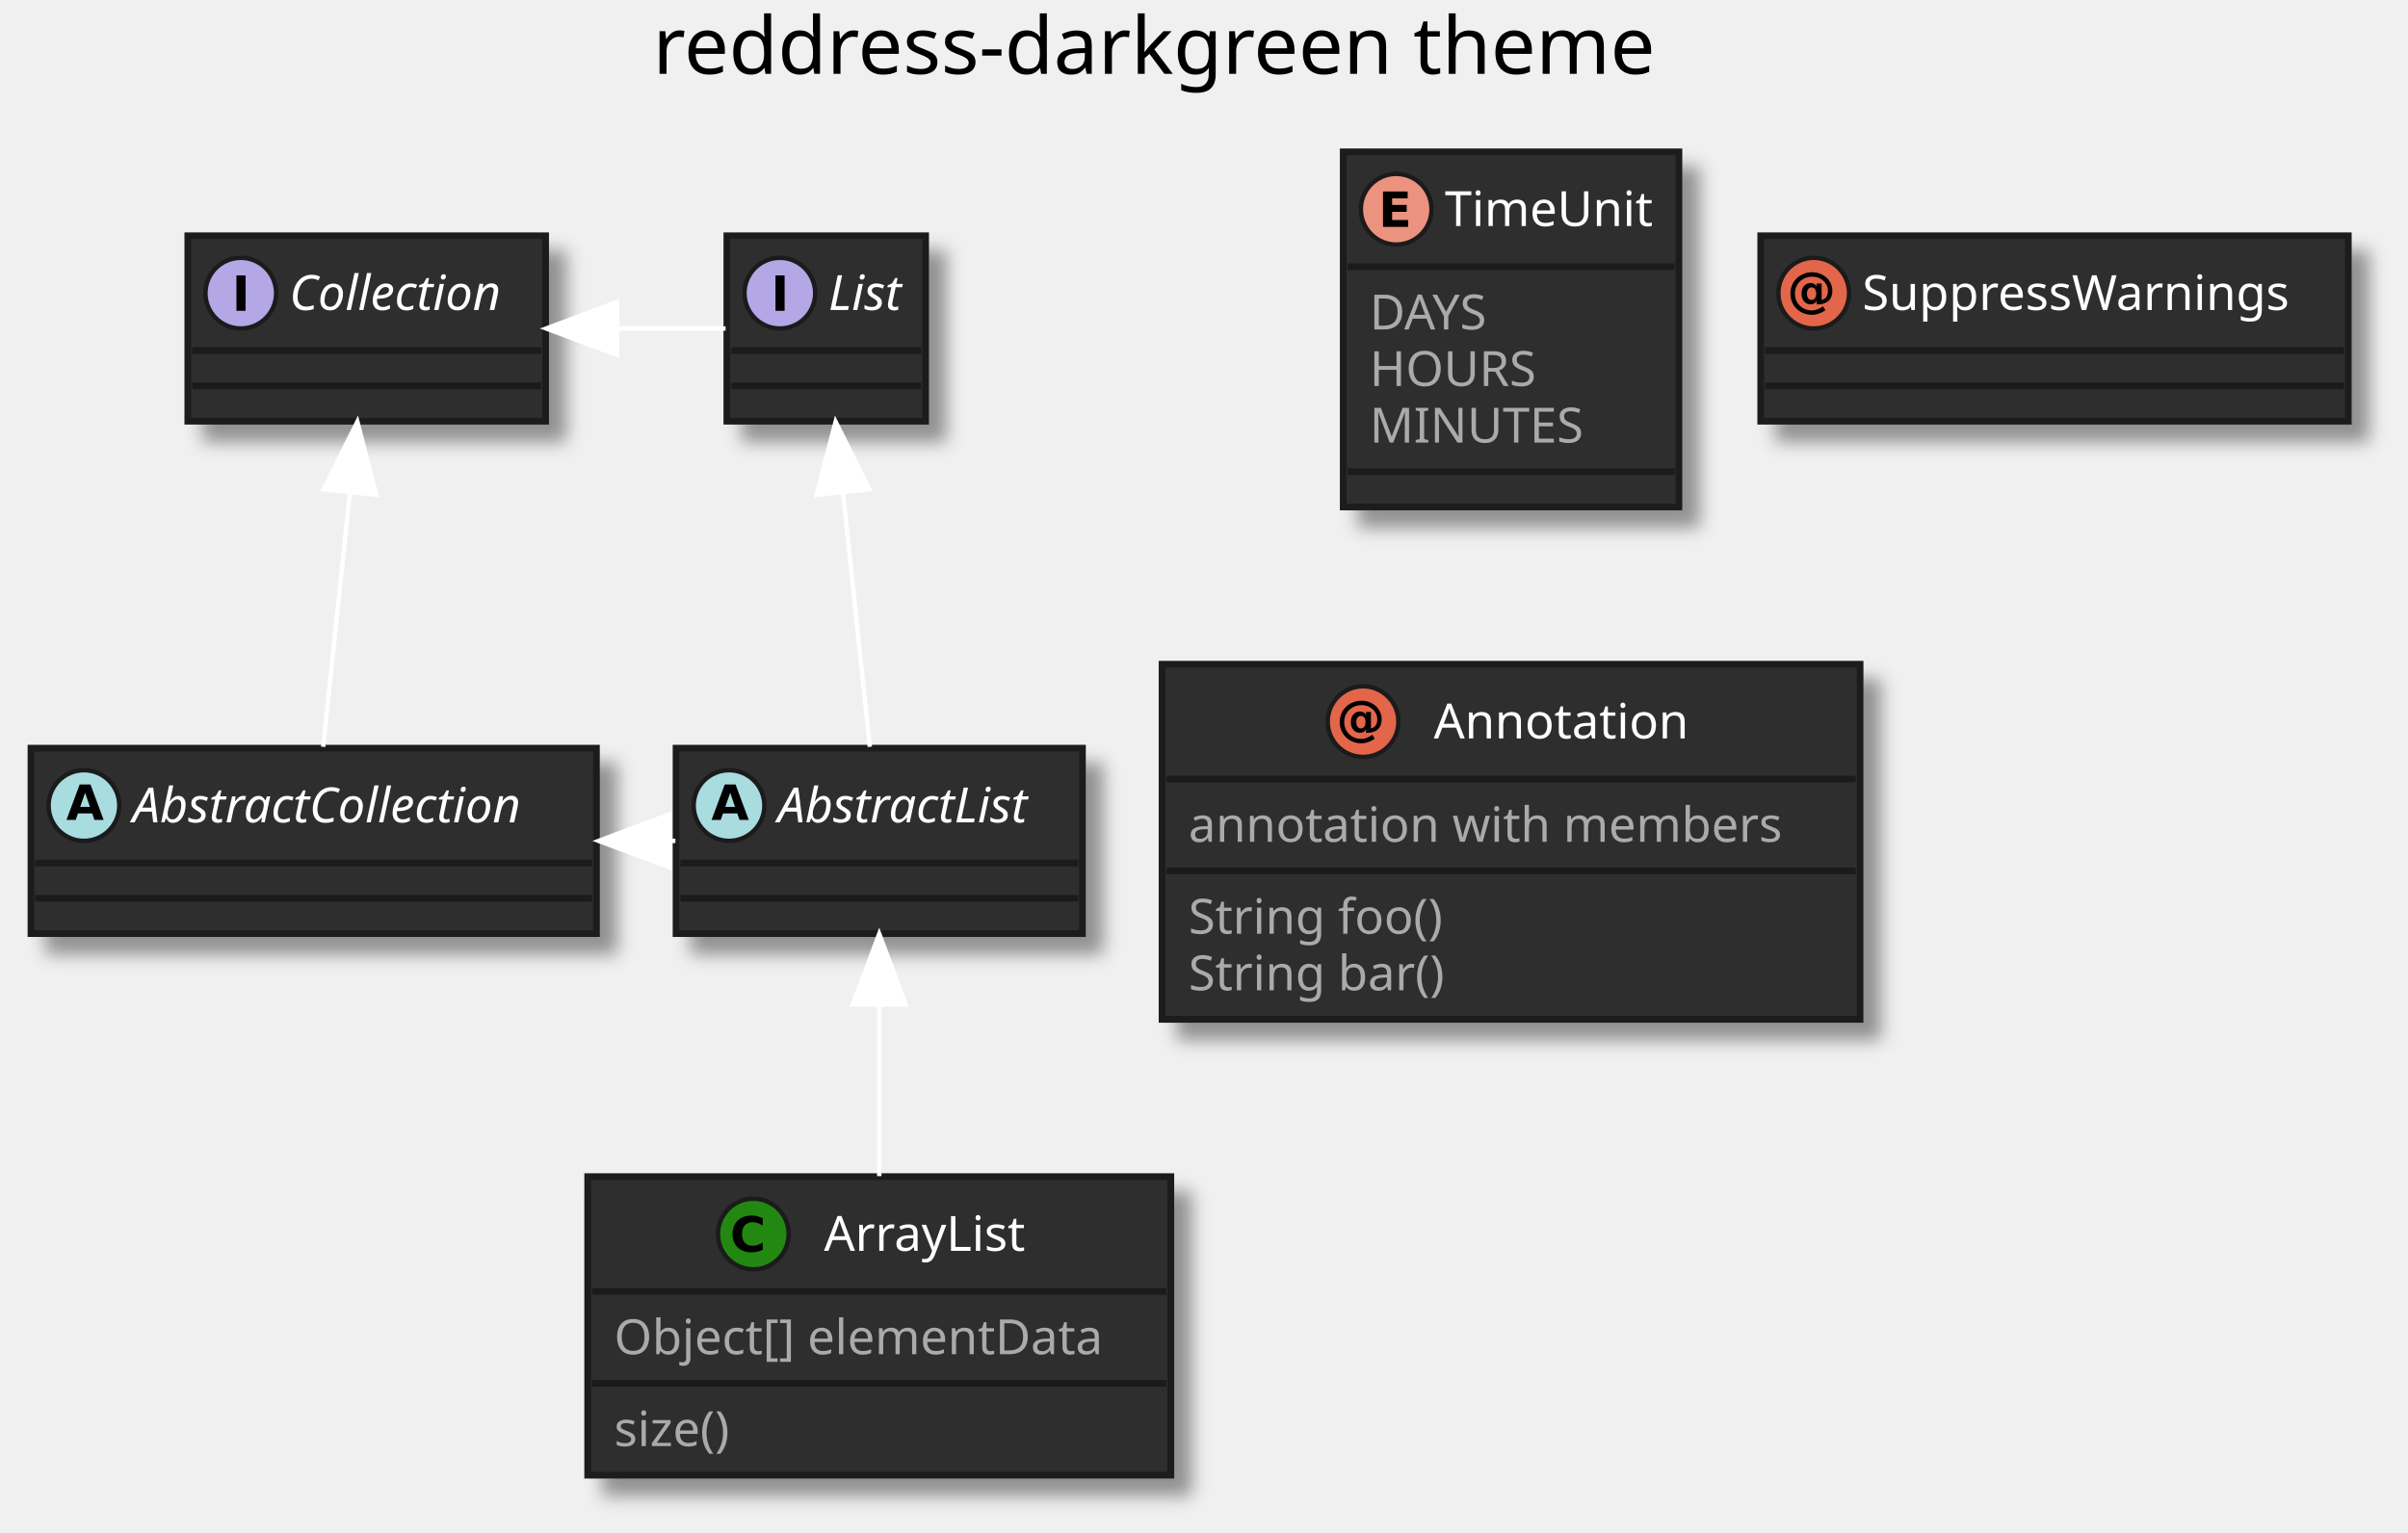
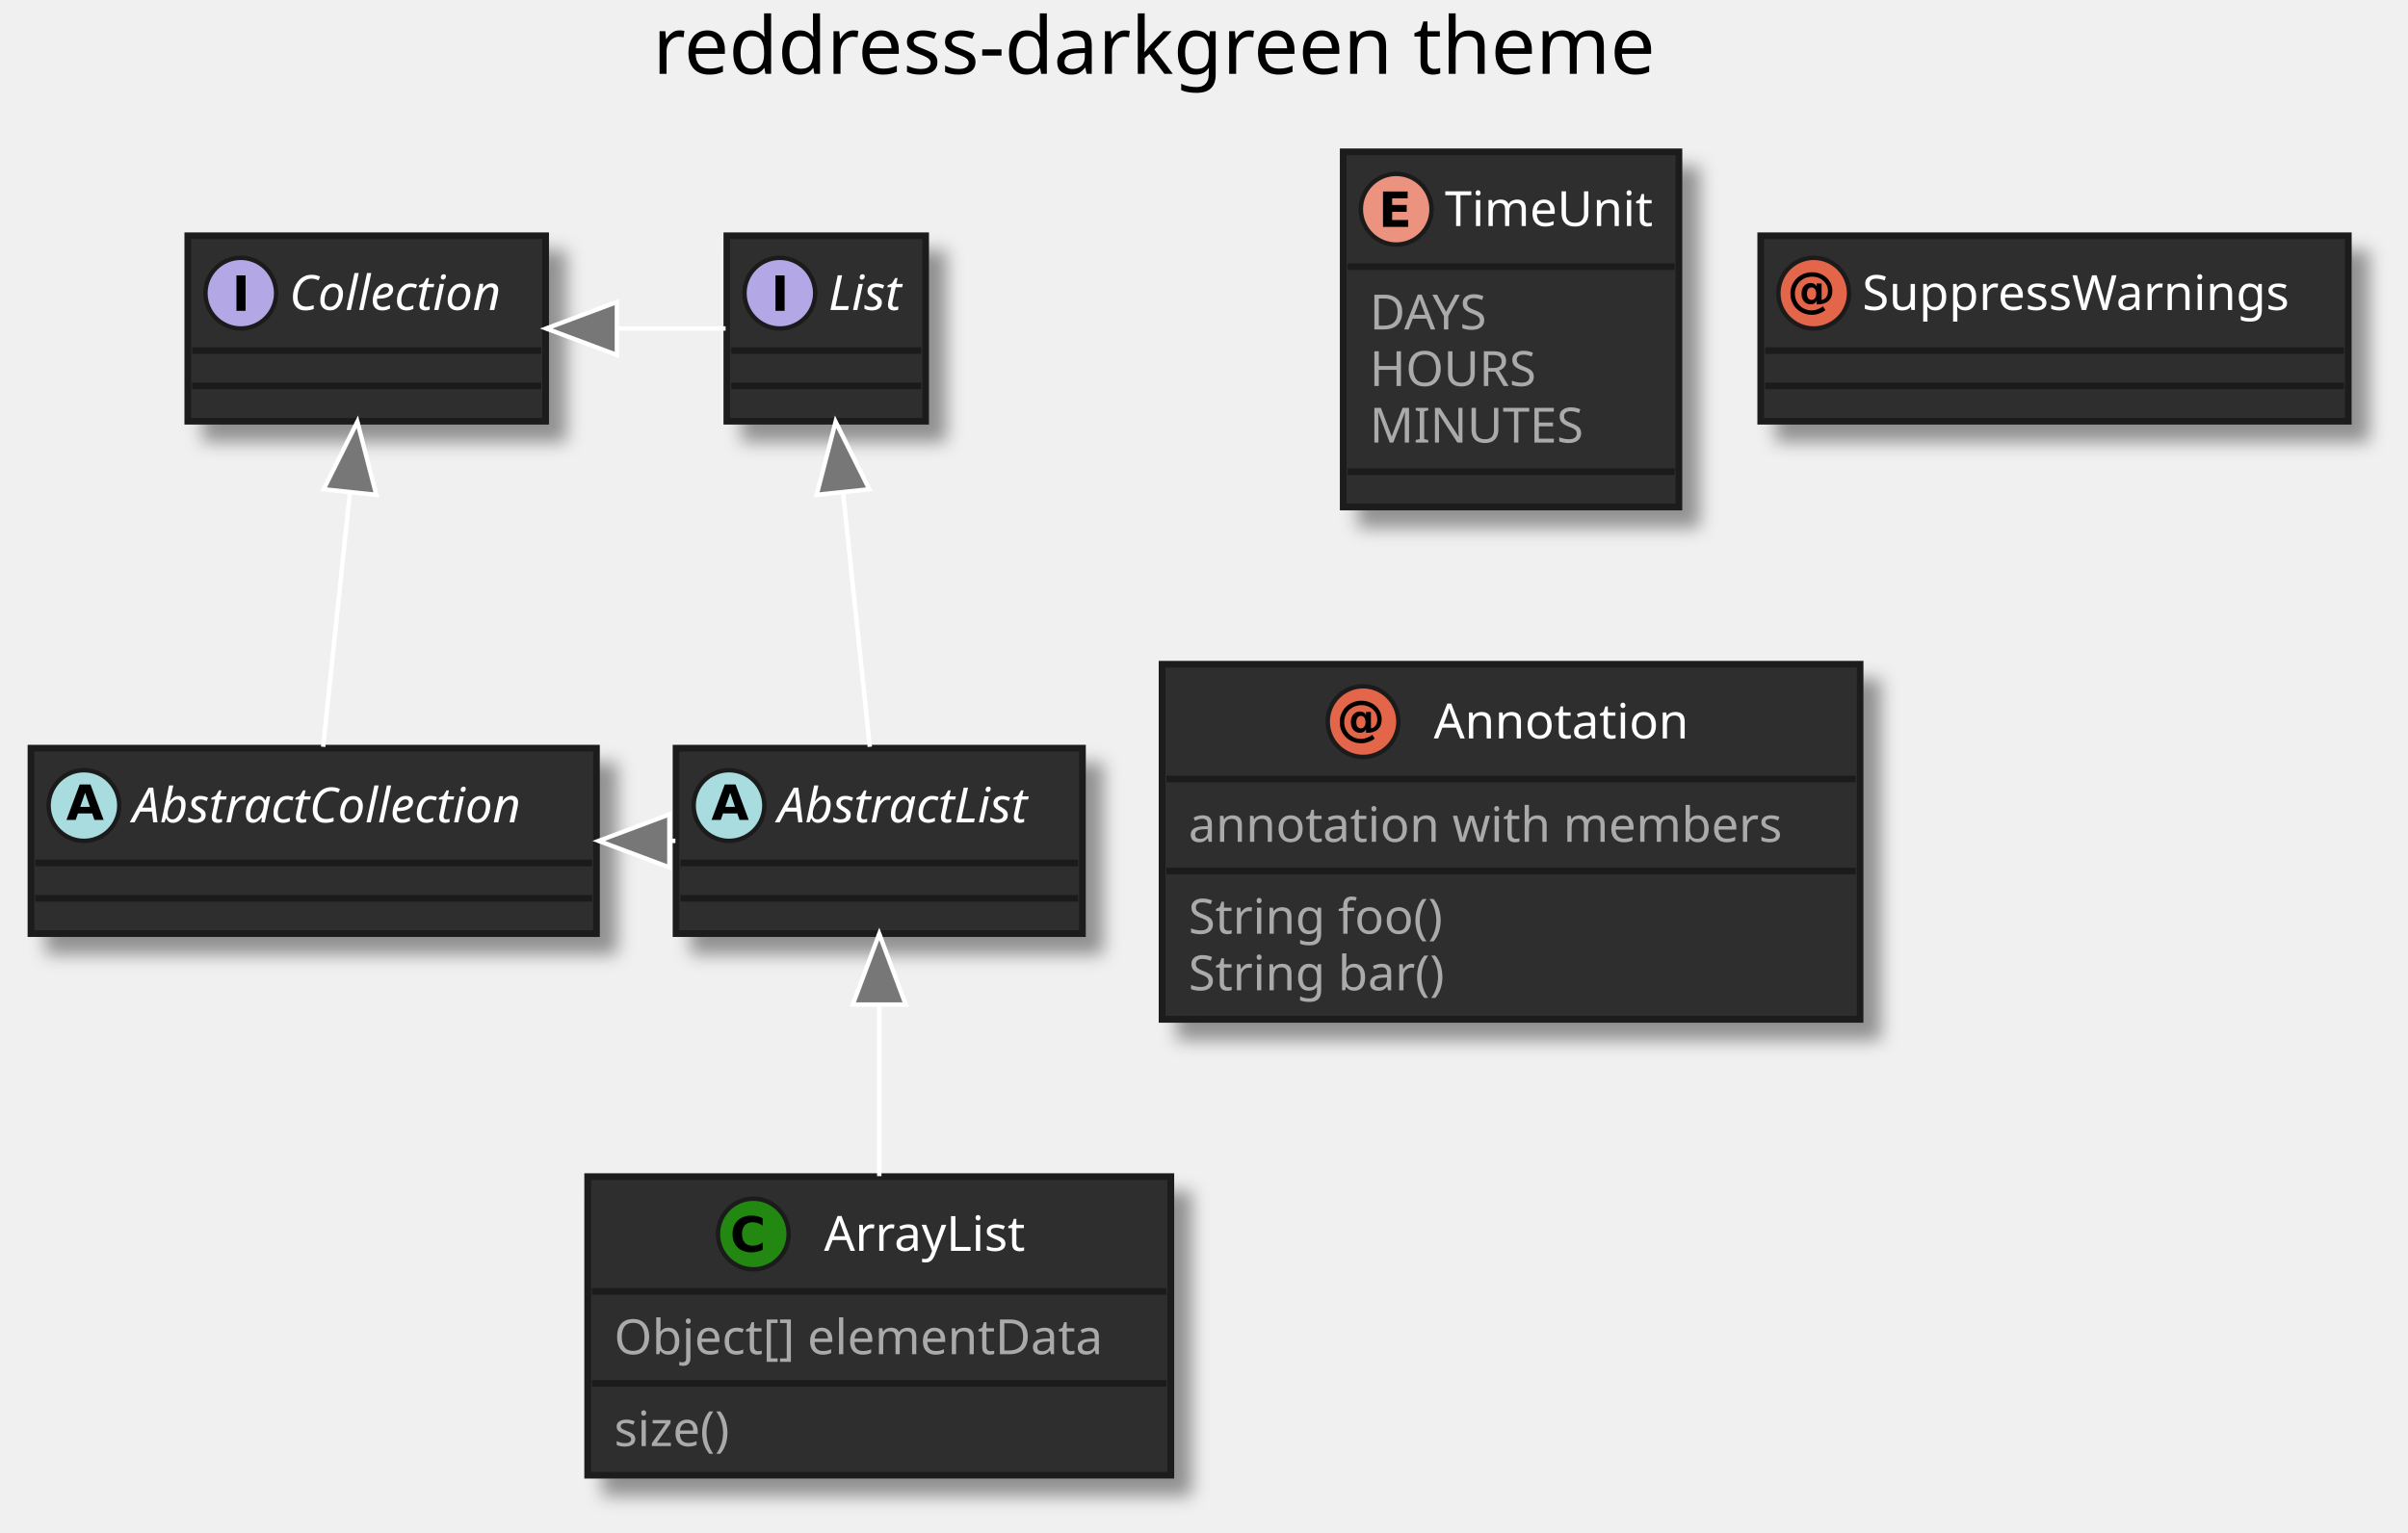
<svg xmlns="http://www.w3.org/2000/svg" contentScriptType="application/ecmascript" contentStyleType="text/css" height="347px" preserveAspectRatio="none" style="width:545px;height:347px;background:#777777;" version="1.1" viewBox="0 0 545 347" width="545px" zoomAndPan="magnify">
  <defs>
    <filter height="300%" id="f162m8iuuxqa4z" width="300%" x="-1" y="-1">
      <feGaussianBlur result="blurOut" stdDeviation="2.0" />
      <feColorMatrix in="blurOut" result="blurOut2" type="matrix" values="0 0 0 0 0 0 0 0 0 0 0 0 0 0 0 0 0 0 .4 0" />
      <feOffset dx="4.0" dy="4.0" in="blurOut2" result="blurOut3" />
      <feBlend in="SourceGraphic" in2="blurOut3" mode="normal" />
    </filter>
  </defs>
  <g>
    <text fill="#000000" font-family="sans-serif" font-size="18" lengthAdjust="spacing" textLength="237" x="147.75" y="16.708">reddress-darkgreen theme</text>
    <rect codeLine="7" fill="#2E2E2E" filter="url(#f162m8iuuxqa4z)" height="42" id="AbstractList" style="stroke:#1B1B1B;stroke-width:1.5;" width="92" x="153" y="169.367" />
    <ellipse cx="165" cy="182.367" fill="#A9DCDF" rx="8" ry="8" style="stroke:#1B1B1B;stroke-width:1.0;" />
    <path d="M166.875,184.148 L163.641,184.148 L163.125,185.617 L161.047,185.617 L164.031,177.602 L166.484,177.602 L169.453,185.617 L167.375,185.617 L166.875,184.148 Z M164.156,182.664 L166.359,182.664 L165.266,179.477 L164.156,182.664 Z " fill="#000000" />
    <text fill="#FFFFFF" font-family="Verdana" font-size="11" font-style="italic" lengthAdjust="spacing" textLength="66" x="176" y="186.175">AbstractList</text>
    <line style="stroke:#1B1B1B;stroke-width:1.5;" x1="154" x2="244" y1="195.367" y2="195.367" />
    <line style="stroke:#1B1B1B;stroke-width:1.5;" x1="154" x2="244" y1="203.367" y2="203.367" />
    <rect codeLine="8" fill="#2E2E2E" filter="url(#f162m8iuuxqa4z)" height="42" id="AbstractCollection" style="stroke:#1B1B1B;stroke-width:1.5;" width="128" x="7" y="169.367" />
    <ellipse cx="19" cy="182.367" fill="#A9DCDF" rx="8" ry="8" style="stroke:#1B1B1B;stroke-width:1.0;" />
    <path d="M20.875,184.148 L17.641,184.148 L17.125,185.617 L15.047,185.617 L18.031,177.602 L20.484,177.602 L23.453,185.617 L21.375,185.617 L20.875,184.148 Z M18.156,182.664 L20.359,182.664 L19.266,179.477 L18.156,182.664 Z " fill="#000000" />
    <text fill="#FFFFFF" font-family="Verdana" font-size="11" font-style="italic" lengthAdjust="spacing" textLength="102" x="30" y="186.175">AbstractCollection</text>
    <line style="stroke:#1B1B1B;stroke-width:1.5;" x1="8" x2="134" y1="195.367" y2="195.367" />
    <line style="stroke:#1B1B1B;stroke-width:1.5;" x1="8" x2="134" y1="203.367" y2="203.367" />
    <rect codeLine="9" fill="#2E2E2E" filter="url(#f162m8iuuxqa4z)" height="42" id="List" style="stroke:#1B1B1B;stroke-width:1.5;" width="45" x="164.5" y="53.367" />
    <ellipse cx="176.5" cy="66.367" fill="#B4A7E5" rx="8" ry="8" style="stroke:#1B1B1B;stroke-width:1.0;" />
    <path d="M175.516,62.352 L177.578,62.352 L177.578,70.367 L175.516,70.367 L175.516,62.352 Z " fill="#000000" />
    <text fill="#FFFFFF" font-family="Verdana" font-size="11" font-style="italic" lengthAdjust="spacing" textLength="19" x="187.5" y="70.175">List</text>
    <line style="stroke:#1B1B1B;stroke-width:1.5;" x1="165.5" x2="208.5" y1="79.367" y2="79.367" />
    <line style="stroke:#1B1B1B;stroke-width:1.5;" x1="165.5" x2="208.5" y1="87.367" y2="87.367" />
    <rect codeLine="10" fill="#2E2E2E" filter="url(#f162m8iuuxqa4z)" height="42" id="Collection" style="stroke:#1B1B1B;stroke-width:1.5;" width="81" x="42.5" y="53.367" />
    <ellipse cx="54.5" cy="66.367" fill="#B4A7E5" rx="8" ry="8" style="stroke:#1B1B1B;stroke-width:1.0;" />
    <path d="M53.516,62.352 L55.578,62.352 L55.578,70.367 L53.516,70.367 L53.516,62.352 Z " fill="#000000" />
    <text fill="#FFFFFF" font-family="Verdana" font-size="11" font-style="italic" lengthAdjust="spacing" textLength="55" x="65.5" y="70.175">Collection</text>
    <line style="stroke:#1B1B1B;stroke-width:1.5;" x1="43.5" x2="122.5" y1="79.367" y2="79.367" />
    <line style="stroke:#1B1B1B;stroke-width:1.5;" x1="43.5" x2="122.5" y1="87.367" y2="87.367" />
    <rect codeLine="19" fill="#2E2E2E" filter="url(#f162m8iuuxqa4z)" height="67.609" id="ArrayList" style="stroke:#1B1B1B;stroke-width:1.5;" width="132" x="133" y="266.367" />
    <ellipse cx="170.5" cy="279.367" fill="#228811" rx="8" ry="8" style="stroke:#1B1B1B;stroke-width:1.0;" />
    <path d="M172.625,282.93 Q172.047,283.227 171.422,283.367 Q170.812,283.523 170.141,283.523 Q168.141,283.523 166.969,282.414 Q165.797,281.289 165.797,279.367 Q165.797,277.445 166.969,276.32 Q168.141,275.195 170.141,275.195 Q170.812,275.195 171.422,275.352 Q172.047,275.508 172.625,275.805 L172.625,277.461 Q172.047,277.07 171.484,276.883 Q170.922,276.695 170.312,276.695 Q169.203,276.695 168.562,277.414 Q167.938,278.117 167.938,279.367 Q167.938,280.602 168.562,281.32 Q169.203,282.023 170.312,282.023 Q170.922,282.023 171.484,281.852 Q172.047,281.664 172.625,281.273 L172.625,282.93 Z " fill="#000000" />
    <text fill="#FFFFFF" font-family="Verdana" font-size="11" lengthAdjust="spacing" textLength="50" x="186.5" y="283.175">ArrayList</text>
    <line style="stroke:#1B1B1B;stroke-width:1.5;" x1="134" x2="264" y1="292.367" y2="292.367" />
    <text fill="#AAAAAA" font-family="sans-serif" font-size="11" lengthAdjust="spacing" textLength="120" x="139" y="306.578">Object[] elementData</text>
    <line style="stroke:#1B1B1B;stroke-width:1.5;" x1="134" x2="264" y1="313.172" y2="313.172" />
    <text fill="#AAAAAA" font-family="sans-serif" font-size="11" lengthAdjust="spacing" textLength="30" x="139" y="327.382">size()</text>
    <rect codeLine="24" fill="#2E2E2E" filter="url(#f162m8iuuxqa4z)" height="80.414" id="TimeUnit" style="stroke:#1B1B1B;stroke-width:1.5;" width="76" x="304" y="34.367" />
    <ellipse cx="316" cy="47.367" fill="#EB937F" rx="8" ry="8" style="stroke:#1B1B1B;stroke-width:1.0;" />
    <path d="M313.016,43.352 L318.594,43.352 L318.594,44.914 L315.078,44.914 L315.078,46.398 L318.375,46.398 L318.375,47.961 L315.078,47.961 L315.078,49.805 L318.703,49.805 L318.703,51.367 L313.016,51.367 L313.016,43.352 Z " fill="#000000" />
    <text fill="#FFFFFF" font-family="Verdana" font-size="11" lengthAdjust="spacing" textLength="50" x="327" y="51.175">TimeUnit</text>
    <line style="stroke:#1B1B1B;stroke-width:1.5;" x1="305" x2="379" y1="60.367" y2="60.367" />
    <text fill="#AAAAAA" font-family="sans-serif" font-size="11" lengthAdjust="spacing" textLength="30" x="310" y="74.578">DAYS</text>
    <text fill="#AAAAAA" font-family="sans-serif" font-size="11" lengthAdjust="spacing" textLength="40" x="310" y="87.382">HOURS</text>
    <text fill="#AAAAAA" font-family="sans-serif" font-size="11" lengthAdjust="spacing" textLength="50" x="310" y="100.187">MINUTES</text>
    <line style="stroke:#1B1B1B;stroke-width:1.5;" x1="305" x2="379" y1="106.781" y2="106.781" />
    <rect codeLine="30" fill="#2E2E2E" filter="url(#f162m8iuuxqa4z)" height="42" id="SuppressWarnings" style="stroke:#1B1B1B;stroke-width:1.5;" width="133" x="398.5" y="53.367" />
    <ellipse cx="410.5" cy="66.367" fill="#E3664A" rx="8" ry="8" style="stroke:#1B1B1B;stroke-width:1.0;" />
    <path d="M408.969,66.477 Q408.969,67.133 409.25,67.523 Q409.531,67.898 410.016,67.898 Q410.484,67.898 410.766,67.523 Q411.062,67.133 411.062,66.477 Q411.062,65.82 410.766,65.445 Q410.484,65.07 410,65.07 Q409.531,65.07 409.25,65.445 Q408.969,65.82 408.969,66.477 Z M411.172,68.086 Q411,68.477 410.641,68.695 Q410.297,68.898 409.812,68.898 Q408.891,68.898 408.312,68.227 Q407.734,67.555 407.734,66.477 Q407.734,65.414 408.312,64.742 Q408.891,64.07 409.812,64.07 Q410.297,64.07 410.641,64.289 Q411,64.492 411.172,64.883 L411.172,64.18 L412.281,64.18 L412.281,67.898 Q412.953,67.789 413.328,67.258 Q413.719,66.711 413.719,65.867 Q413.719,65.336 413.562,64.867 Q413.406,64.398 413.094,64.008 Q412.578,63.352 411.812,62.992 Q411.047,62.633 410.156,62.633 Q409.531,62.633 408.953,62.805 Q408.391,62.961 407.906,63.289 Q407.109,63.805 406.672,64.648 Q406.234,65.477 406.234,66.445 Q406.234,67.258 406.516,67.961 Q406.797,68.648 407.344,69.195 Q407.891,69.711 408.578,69.992 Q409.281,70.273 410.062,70.273 Q410.734,70.273 411.406,70.008 Q412.094,69.758 412.578,69.336 L413.141,70.211 Q412.469,70.727 411.672,70.992 Q410.891,71.273 410.078,71.273 Q409.078,71.273 408.188,70.914 Q407.312,70.57 406.625,69.898 Q405.938,69.227 405.578,68.352 Q405.219,67.461 405.219,66.445 Q405.219,65.477 405.578,64.586 Q405.953,63.695 406.625,63.023 Q407.312,62.367 408.203,62.008 Q409.109,61.633 410.078,61.633 Q411.281,61.633 412.266,62.102 Q413.25,62.555 413.906,63.414 Q414.312,63.945 414.516,64.57 Q414.719,65.18 414.719,65.852 Q414.719,67.305 413.844,68.117 Q412.969,68.914 411.375,68.914 L411.172,68.914 L411.172,68.086 Z " fill="#000000" />
    <text fill="#FFFFFF" font-family="Verdana" font-size="11" lengthAdjust="spacing" textLength="107" x="421.5" y="70.175">SuppressWarnings</text>
    <line style="stroke:#1B1B1B;stroke-width:1.5;" x1="399.5" x2="530.5" y1="79.367" y2="79.367" />
    <line style="stroke:#1B1B1B;stroke-width:1.5;" x1="399.5" x2="530.5" y1="87.367" y2="87.367" />
    <rect codeLine="32" fill="#2E2E2E" filter="url(#f162m8iuuxqa4z)" height="80.414" id="Annotation" style="stroke:#1B1B1B;stroke-width:1.5;" width="158" x="263" y="150.367" />
    <ellipse cx="308.5" cy="163.367" fill="#E3664A" rx="8" ry="8" style="stroke:#1B1B1B;stroke-width:1.0;" />
    <path d="M306.969,163.477 Q306.969,164.133 307.25,164.523 Q307.531,164.898 308.016,164.898 Q308.484,164.898 308.766,164.523 Q309.062,164.133 309.062,163.477 Q309.062,162.82 308.766,162.445 Q308.484,162.07 308,162.07 Q307.531,162.07 307.25,162.445 Q306.969,162.82 306.969,163.477 Z M309.172,165.086 Q309,165.477 308.641,165.695 Q308.297,165.898 307.812,165.898 Q306.891,165.898 306.312,165.227 Q305.734,164.555 305.734,163.477 Q305.734,162.414 306.312,161.742 Q306.891,161.07 307.812,161.07 Q308.297,161.07 308.641,161.289 Q309,161.492 309.172,161.883 L309.172,161.18 L310.281,161.18 L310.281,164.898 Q310.953,164.789 311.328,164.258 Q311.719,163.711 311.719,162.867 Q311.719,162.336 311.562,161.867 Q311.406,161.398 311.094,161.008 Q310.578,160.352 309.812,159.992 Q309.047,159.633 308.156,159.633 Q307.531,159.633 306.953,159.805 Q306.391,159.961 305.906,160.289 Q305.109,160.805 304.672,161.648 Q304.234,162.477 304.234,163.445 Q304.234,164.258 304.516,164.961 Q304.797,165.648 305.344,166.195 Q305.891,166.711 306.578,166.992 Q307.281,167.273 308.062,167.273 Q308.734,167.273 309.406,167.008 Q310.094,166.758 310.578,166.336 L311.141,167.211 Q310.469,167.727 309.672,167.992 Q308.891,168.273 308.078,168.273 Q307.078,168.273 306.188,167.914 Q305.312,167.57 304.625,166.898 Q303.938,166.227 303.578,165.352 Q303.219,164.461 303.219,163.445 Q303.219,162.477 303.578,161.586 Q303.953,160.695 304.625,160.023 Q305.312,159.367 306.203,159.008 Q307.109,158.633 308.078,158.633 Q309.281,158.633 310.266,159.102 Q311.25,159.555 311.906,160.414 Q312.312,160.945 312.516,161.57 Q312.719,162.18 312.719,162.852 Q312.719,164.305 311.844,165.117 Q310.969,165.914 309.375,165.914 L309.172,165.914 L309.172,165.086 Z " fill="#000000" />
    <text fill="#FFFFFF" font-family="Verdana" font-size="11" lengthAdjust="spacing" textLength="60" x="324.5" y="167.175">Annotation</text>
    <line style="stroke:#1B1B1B;stroke-width:1.5;" x1="264" x2="420" y1="176.367" y2="176.367" />
    <text fill="#AAAAAA" font-family="sans-serif" font-size="11" lengthAdjust="spacing" textLength="146" x="269" y="190.578">annotation with members</text>
    <line style="stroke:#1B1B1B;stroke-width:1.5;" x1="264" x2="420" y1="197.172" y2="197.172" />
    <text fill="#AAAAAA" font-family="sans-serif" font-size="11" lengthAdjust="spacing" textLength="64" x="269" y="211.382">String foo()</text>
    <text fill="#AAAAAA" font-family="sans-serif" font-size="11" lengthAdjust="spacing" textLength="65" x="269" y="224.187">String bar()</text>
    <path d="M189.118,95.486 C191.298,116.196 194.676,148.29 196.863,169.066 " fill="none" style="stroke:#FFFFFF;stroke-width:1.0;" />
-     <polygon fill="#FFFFFF" points="189.118,95.486,184.826,112.026,196.76,110.77,189.118,95.486" style="stroke:#FFFFFF;stroke-width:1.0;" />
+     <polygon fill="#777777" points="189.118,95.486,184.826,112.026,196.76,110.77,189.118,95.486" style="stroke:#FFFFFF;stroke-width:1.0;" />
    <path d="M80.882,95.486 C78.702,116.196 75.324,148.29 73.137,169.066 " fill="none" style="stroke:#FFFFFF;stroke-width:1.0;" />
-     <polygon fill="#FFFFFF" points="80.882,95.486,73.24,110.77,85.174,112.026,80.882,95.486" style="stroke:#FFFFFF;stroke-width:1.0;" />
+     <polygon fill="#777777" points="80.882,95.486,73.24,110.77,85.174,112.026,80.882,95.486" style="stroke:#FFFFFF;stroke-width:1.0;" />
    <path d="M123.625,74.367 C137.158,74.367 150.691,74.367 164.225,74.367 " fill="none" style="stroke:#FFFFFF;stroke-width:1.0;" />
-     <polygon fill="#FFFFFF" points="123.625,74.367,139.625,80.367,139.625,68.367,123.625,74.367" style="stroke:#FFFFFF;stroke-width:1.0;" />
+     <polygon fill="#777777" points="123.625,74.367,139.625,80.367,139.625,68.367,123.625,74.367" style="stroke:#FFFFFF;stroke-width:1.0;" />
    <path d="M135.5,190.367 C141.288,190.367 147.076,190.367 152.863,190.367 " fill="none" style="stroke:#FFFFFF;stroke-width:1.0;" />
-     <polygon fill="#FFFFFF" points="135.5,190.367,151.5,196.367,151.5,184.367,135.5,190.367" style="stroke:#FFFFFF;stroke-width:1.0;" />
+     <polygon fill="#777777" points="135.5,190.367,151.5,196.367,151.5,184.367,135.5,190.367" style="stroke:#FFFFFF;stroke-width:1.0;" />
    <path d="M199,211.428 C199,226.8 199,248.344 199,266.26 " fill="none" style="stroke:#FFFFFF;stroke-width:1.0;" />
-     <polygon fill="#FFFFFF" points="199,211.428,193,227.428,205,227.428,199,211.428" style="stroke:#FFFFFF;stroke-width:1.0;" />
+     <polygon fill="#777777" points="199,211.428,193,227.428,205,227.428,199,211.428" style="stroke:#FFFFFF;stroke-width:1.0;" />
  </g>
</svg>
